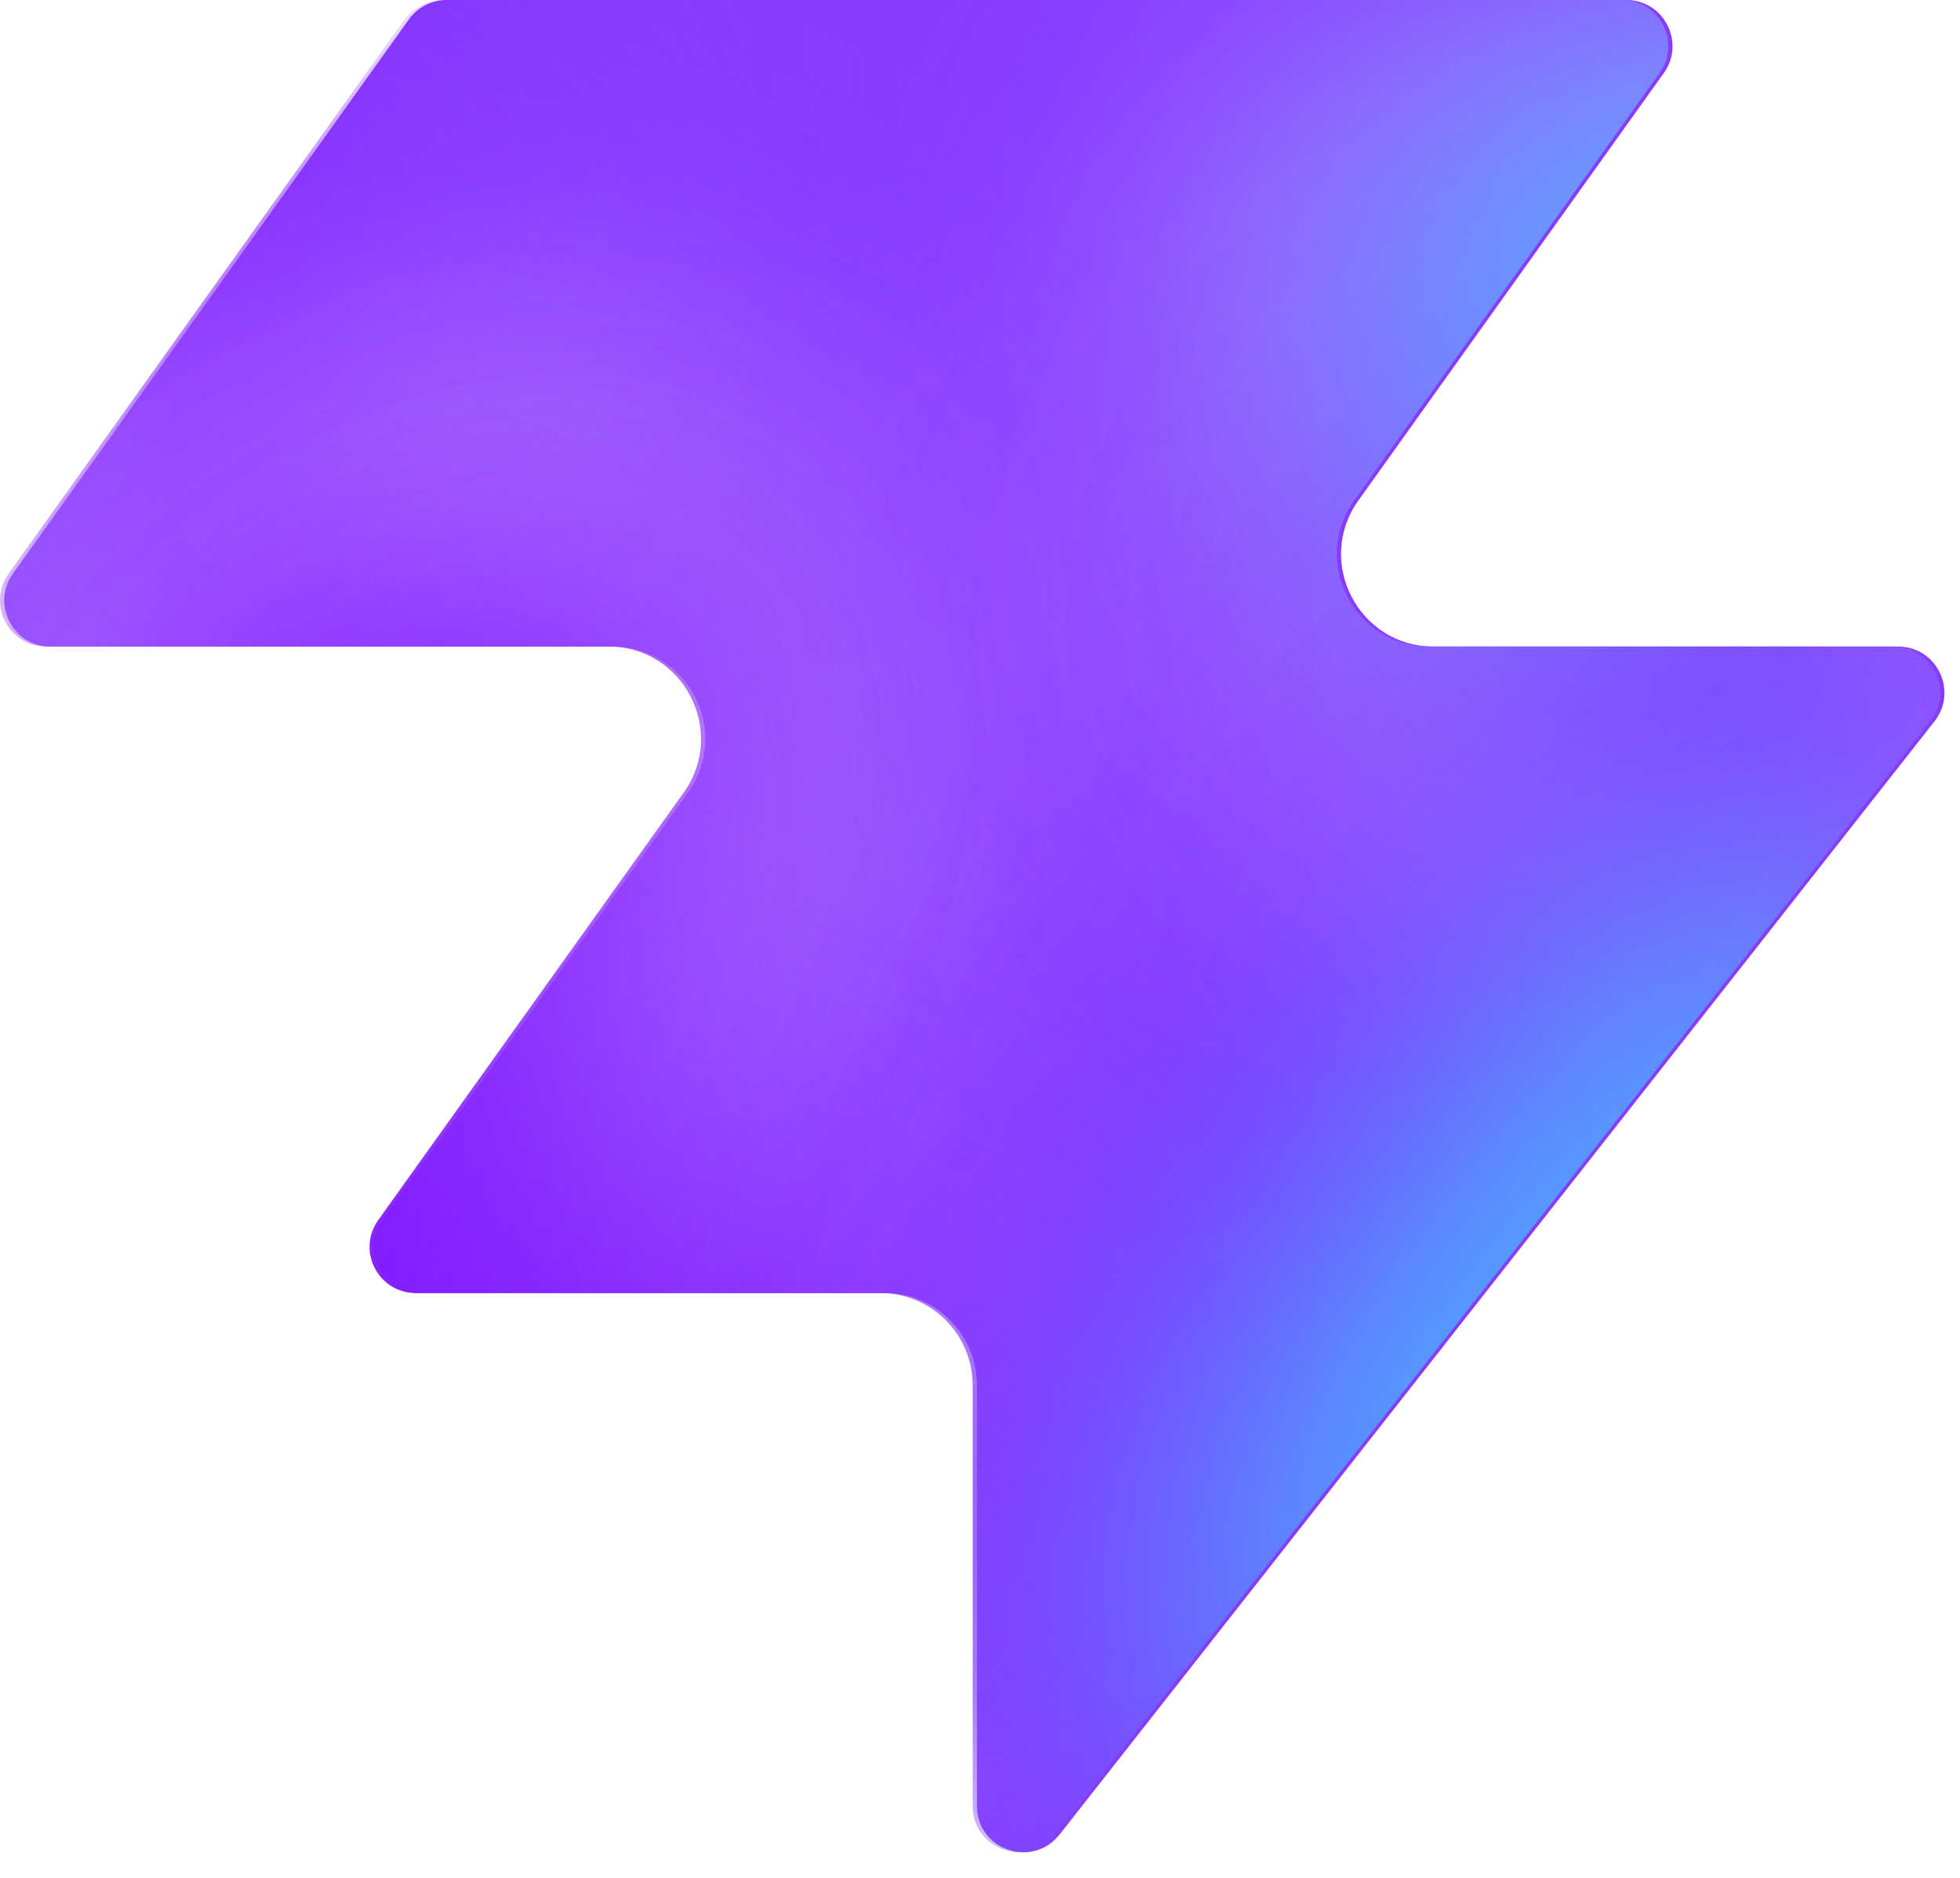
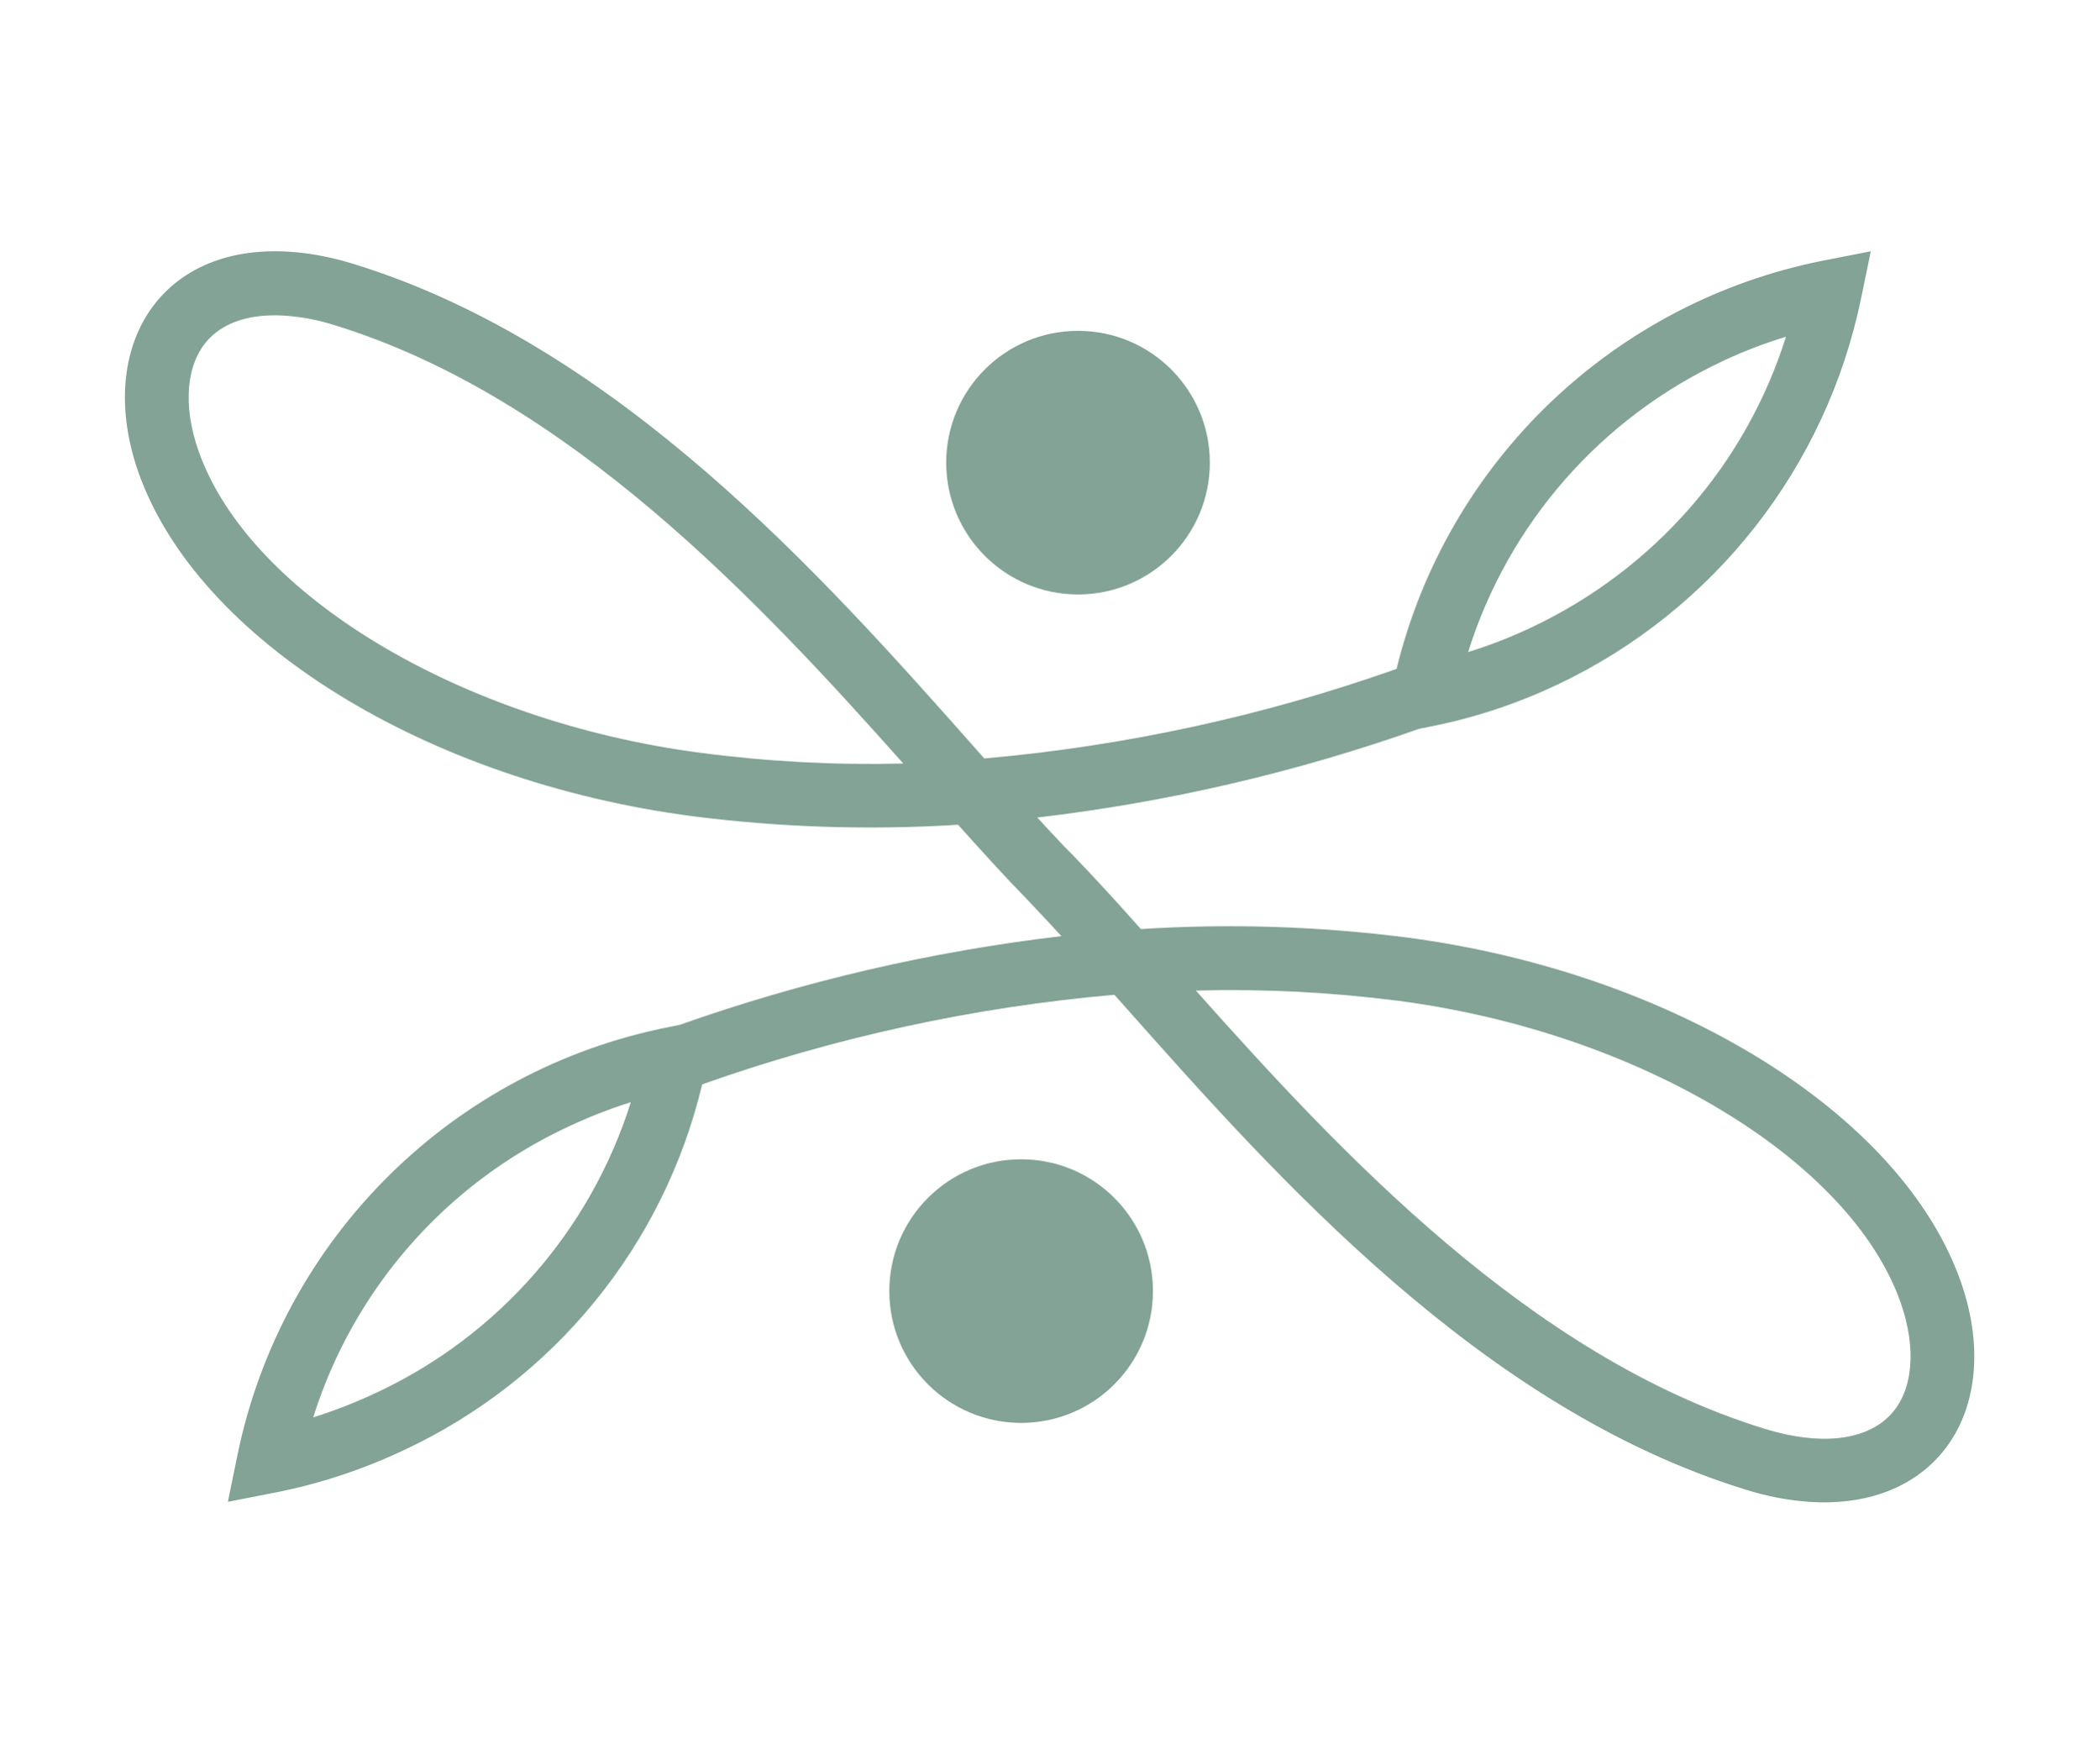
- <svg xmlns="http://www.w3.org/2000/svg" width="48" height="46" fill="none" viewBox="0 0 48 46">
-   <path fill="#863bff" d="M25.946 44.938c-.664.845-2.021.375-2.021-.698V33.937a2.26 2.26 0 0 0-2.262-2.262H10.287c-.92 0-1.456-1.04-.92-1.788l7.48-10.471c1.07-1.497 0-3.578-1.842-3.578H1.237c-.92 0-1.456-1.04-.92-1.788L10.013.474c.214-.297.556-.474.92-.474h28.894c.92 0 1.456 1.04.92 1.788l-7.48 10.471c-1.07 1.498 0 3.579 1.842 3.579h11.377c.943 0 1.473 1.088.89 1.83L25.947 44.94z" style="fill:#863bff;fill:color(display-p3 .525 .23 1);fill-opacity:1" />
-   <mask id="a" width="48" height="46" x="0" y="0" maskUnits="userSpaceOnUse" style="mask-type:alpha">
-     <path fill="#000" d="M25.842 44.938c-.664.844-2.021.375-2.021-.698V33.937a2.26 2.26 0 0 0-2.262-2.262H10.183c-.92 0-1.456-1.04-.92-1.788l7.48-10.471c1.07-1.498 0-3.579-1.842-3.579H1.133c-.92 0-1.456-1.04-.92-1.787L9.91.473c.214-.297.556-.474.92-.474h28.894c.92 0 1.456 1.04.92 1.788l-7.48 10.471c-1.07 1.498 0 3.578 1.842 3.578h11.377c.943 0 1.473 1.088.89 1.832L25.843 44.94z" style="fill:#000;fill-opacity:1" />
-   </mask>
-   <g mask="url(#a)">
-     <g filter="url(#b)">
-       <ellipse cx="5.508" cy="14.704" fill="#ede6ff" rx="5.508" ry="14.704" style="fill:#ede6ff;fill:color(display-p3 .927 .903 1);fill-opacity:1" transform="matrix(.00324 1 1 -.00324 -4.47 31.516)" />
-     </g>
-     <g filter="url(#c)">
-       <ellipse cx="10.399" cy="29.851" fill="#ede6ff" rx="10.399" ry="29.851" style="fill:#ede6ff;fill:color(display-p3 .927 .903 1);fill-opacity:1" transform="matrix(.00324 1 1 -.00324 -39.328 7.883)" />
-     </g>
-     <g filter="url(#d)">
-       <ellipse cx="5.508" cy="30.487" fill="#7e14ff" rx="5.508" ry="30.487" style="fill:#7e14ff;fill:color(display-p3 .492 .077 1);fill-opacity:1" transform="rotate(89.814 -25.913 -14.639)scale(1 -1)" />
-     </g>
-     <g filter="url(#e)">
-       <ellipse cx="5.508" cy="30.599" fill="#7e14ff" rx="5.508" ry="30.599" style="fill:#7e14ff;fill:color(display-p3 .492 .077 1);fill-opacity:1" transform="rotate(89.814 -32.644 -3.334)scale(1 -1)" />
-     </g>
-     <g filter="url(#f)">
-       <ellipse cx="5.508" cy="30.599" fill="#7e14ff" rx="5.508" ry="30.599" style="fill:#7e14ff;fill:color(display-p3 .492 .077 1);fill-opacity:1" transform="matrix(.00324 1 1 -.00324 -34.34 30.47)" />
-     </g>
-     <g filter="url(#g)">
-       <ellipse cx="14.072" cy="22.078" fill="#ede6ff" rx="14.072" ry="22.078" style="fill:#ede6ff;fill:color(display-p3 .927 .903 1);fill-opacity:1" transform="rotate(93.35 24.506 48.493)scale(-1 1)" />
-     </g>
-     <g filter="url(#h)">
-       <ellipse cx="3.47" cy="21.501" fill="#7e14ff" rx="3.47" ry="21.501" style="fill:#7e14ff;fill:color(display-p3 .492 .077 1);fill-opacity:1" transform="rotate(89.009 28.708 47.59)scale(-1 1)" />
-     </g>
-     <g filter="url(#i)">
-       <ellipse cx="3.47" cy="21.501" fill="#7e14ff" rx="3.47" ry="21.501" style="fill:#7e14ff;fill:color(display-p3 .492 .077 1);fill-opacity:1" transform="rotate(89.009 28.708 47.59)scale(-1 1)" />
-     </g>
-     <g filter="url(#j)">
-       <ellipse cx=".387" cy="8.972" fill="#7e14ff" rx="4.407" ry="29.108" style="fill:#7e14ff;fill:color(display-p3 .492 .077 1);fill-opacity:1" transform="rotate(39.51 .387 8.972)" />
-     </g>
-     <g filter="url(#k)">
-       <ellipse cx="47.523" cy="-6.092" fill="#7e14ff" rx="4.407" ry="29.108" style="fill:#7e14ff;fill:color(display-p3 .492 .077 1);fill-opacity:1" transform="rotate(37.892 47.523 -6.092)" />
-     </g>
-     <g filter="url(#l)">
-       <ellipse cx="41.412" cy="6.333" fill="#47bfff" rx="5.971" ry="9.665" style="fill:#47bfff;fill:color(display-p3 .28 .748 1);fill-opacity:1" transform="rotate(37.892 41.412 6.333)" />
-     </g>
-     <g filter="url(#m)">
-       <ellipse cx="-1.879" cy="38.332" fill="#7e14ff" rx="4.407" ry="29.108" style="fill:#7e14ff;fill:color(display-p3 .492 .077 1);fill-opacity:1" transform="rotate(37.892 -1.88 38.332)" />
-     </g>
-     <g filter="url(#n)">
-       <ellipse cx="-1.879" cy="38.332" fill="#7e14ff" rx="4.407" ry="29.108" style="fill:#7e14ff;fill:color(display-p3 .492 .077 1);fill-opacity:1" transform="rotate(37.892 -1.88 38.332)" />
-     </g>
-     <g filter="url(#o)">
-       <ellipse cx="35.651" cy="29.907" fill="#7e14ff" rx="4.407" ry="29.108" style="fill:#7e14ff;fill:color(display-p3 .492 .077 1);fill-opacity:1" transform="rotate(37.892 35.651 29.907)" />
-     </g>
-     <g filter="url(#p)">
-       <ellipse cx="38.418" cy="32.4" fill="#47bfff" rx="5.971" ry="15.297" style="fill:#47bfff;fill:color(display-p3 .28 .748 1);fill-opacity:1" transform="rotate(37.892 38.418 32.4)" />
-     </g>
-   </g>
-   <defs>
-     <filter id="b" width="60.045" height="41.654" x="-19.77" y="16.149" color-interpolation-filters="sRGB" filterUnits="userSpaceOnUse">
-       <feFlood flood-opacity="0" result="BackgroundImageFix" />
-       <feBlend in="SourceGraphic" in2="BackgroundImageFix" result="shape" />
-       <feGaussianBlur result="effect1_foregroundBlur_2002_17158" stdDeviation="7.659" />
-     </filter>
-     <filter id="c" width="90.34" height="51.437" x="-54.613" y="-7.533" color-interpolation-filters="sRGB" filterUnits="userSpaceOnUse">
-       <feFlood flood-opacity="0" result="BackgroundImageFix" />
-       <feBlend in="SourceGraphic" in2="BackgroundImageFix" result="shape" />
-       <feGaussianBlur result="effect1_foregroundBlur_2002_17158" stdDeviation="7.659" />
-     </filter>
-     <filter id="d" width="79.355" height="29.4" x="-49.64" y="2.03" color-interpolation-filters="sRGB" filterUnits="userSpaceOnUse">
-       <feFlood flood-opacity="0" result="BackgroundImageFix" />
-       <feBlend in="SourceGraphic" in2="BackgroundImageFix" result="shape" />
-       <feGaussianBlur result="effect1_foregroundBlur_2002_17158" stdDeviation="4.596" />
-     </filter>
-     <filter id="e" width="79.579" height="29.4" x="-45.045" y="20.029" color-interpolation-filters="sRGB" filterUnits="userSpaceOnUse">
-       <feFlood flood-opacity="0" result="BackgroundImageFix" />
-       <feBlend in="SourceGraphic" in2="BackgroundImageFix" result="shape" />
-       <feGaussianBlur result="effect1_foregroundBlur_2002_17158" stdDeviation="4.596" />
-     </filter>
-     <filter id="f" width="79.579" height="29.4" x="-43.513" y="21.178" color-interpolation-filters="sRGB" filterUnits="userSpaceOnUse">
-       <feFlood flood-opacity="0" result="BackgroundImageFix" />
-       <feBlend in="SourceGraphic" in2="BackgroundImageFix" result="shape" />
-       <feGaussianBlur result="effect1_foregroundBlur_2002_17158" stdDeviation="4.596" />
-     </filter>
-     <filter id="g" width="74.749" height="58.852" x="15.756" y="-17.901" color-interpolation-filters="sRGB" filterUnits="userSpaceOnUse">
-       <feFlood flood-opacity="0" result="BackgroundImageFix" />
-       <feBlend in="SourceGraphic" in2="BackgroundImageFix" result="shape" />
-       <feGaussianBlur result="effect1_foregroundBlur_2002_17158" stdDeviation="7.659" />
-     </filter>
-     <filter id="h" width="61.377" height="25.362" x="23.548" y="2.284" color-interpolation-filters="sRGB" filterUnits="userSpaceOnUse">
-       <feFlood flood-opacity="0" result="BackgroundImageFix" />
-       <feBlend in="SourceGraphic" in2="BackgroundImageFix" result="shape" />
-       <feGaussianBlur result="effect1_foregroundBlur_2002_17158" stdDeviation="4.596" />
-     </filter>
-     <filter id="i" width="61.377" height="25.362" x="23.548" y="2.284" color-interpolation-filters="sRGB" filterUnits="userSpaceOnUse">
-       <feFlood flood-opacity="0" result="BackgroundImageFix" />
-       <feBlend in="SourceGraphic" in2="BackgroundImageFix" result="shape" />
-       <feGaussianBlur result="effect1_foregroundBlur_2002_17158" stdDeviation="4.596" />
-     </filter>
-     <filter id="j" width="56.045" height="63.649" x="-27.636" y="-22.853" color-interpolation-filters="sRGB" filterUnits="userSpaceOnUse">
-       <feFlood flood-opacity="0" result="BackgroundImageFix" />
-       <feBlend in="SourceGraphic" in2="BackgroundImageFix" result="shape" />
-       <feGaussianBlur result="effect1_foregroundBlur_2002_17158" stdDeviation="4.596" />
-     </filter>
-     <filter id="k" width="54.814" height="64.646" x="20.116" y="-38.415" color-interpolation-filters="sRGB" filterUnits="userSpaceOnUse">
-       <feFlood flood-opacity="0" result="BackgroundImageFix" />
-       <feBlend in="SourceGraphic" in2="BackgroundImageFix" result="shape" />
-       <feGaussianBlur result="effect1_foregroundBlur_2002_17158" stdDeviation="4.596" />
-     </filter>
-     <filter id="l" width="33.541" height="35.313" x="24.641" y="-11.323" color-interpolation-filters="sRGB" filterUnits="userSpaceOnUse">
-       <feFlood flood-opacity="0" result="BackgroundImageFix" />
-       <feBlend in="SourceGraphic" in2="BackgroundImageFix" result="shape" />
-       <feGaussianBlur result="effect1_foregroundBlur_2002_17158" stdDeviation="4.596" />
-     </filter>
-     <filter id="m" width="54.814" height="64.646" x="-29.286" y="6.009" color-interpolation-filters="sRGB" filterUnits="userSpaceOnUse">
-       <feFlood flood-opacity="0" result="BackgroundImageFix" />
-       <feBlend in="SourceGraphic" in2="BackgroundImageFix" result="shape" />
-       <feGaussianBlur result="effect1_foregroundBlur_2002_17158" stdDeviation="4.596" />
-     </filter>
-     <filter id="n" width="54.814" height="64.646" x="-29.286" y="6.009" color-interpolation-filters="sRGB" filterUnits="userSpaceOnUse">
-       <feFlood flood-opacity="0" result="BackgroundImageFix" />
-       <feBlend in="SourceGraphic" in2="BackgroundImageFix" result="shape" />
-       <feGaussianBlur result="effect1_foregroundBlur_2002_17158" stdDeviation="4.596" />
-     </filter>
-     <filter id="o" width="54.814" height="64.646" x="8.244" y="-2.416" color-interpolation-filters="sRGB" filterUnits="userSpaceOnUse">
-       <feFlood flood-opacity="0" result="BackgroundImageFix" />
-       <feBlend in="SourceGraphic" in2="BackgroundImageFix" result="shape" />
-       <feGaussianBlur result="effect1_foregroundBlur_2002_17158" stdDeviation="4.596" />
-     </filter>
-     <filter id="p" width="39.409" height="43.623" x="18.713" y="10.588" color-interpolation-filters="sRGB" filterUnits="userSpaceOnUse">
-       <feFlood flood-opacity="0" result="BackgroundImageFix" />
-       <feBlend in="SourceGraphic" in2="BackgroundImageFix" result="shape" />
-       <feGaussianBlur result="effect1_foregroundBlur_2002_17158" stdDeviation="4.596" />
-     </filter>
-   </defs>
+ <svg xmlns="http://www.w3.org/2000/svg" viewBox="0 0 299.23 250">
+   <path fill="#82a396" d="M279.5,182.69c-8.41-23.89-40.89-44.05-79-49.05a199,199,0,0,0-37.87-1.2c-3.41-3.84-6.69-7.43-9.77-10.61l-1-1c-1.28-1.35-2.62-2.79-4-4.29a250.51,250.51,0,0,0,54.44-12.65l1.46-.29a77.5,77.5,0,0,0,18.42-6.09,78.44,78.44,0,0,0,43.12-55l1.38-6.69-6.7,1.31a78.31,78.31,0,0,0-60.9,58.22,238.78,238.78,0,0,1-58.78,12.77l-1.68-1.91C117.3,82.17,88,49.18,50.36,37.61c-11.25-3.45-21.14-1.89-27.11,4.33-5.71,6-7,15.43-3.53,25.36,8.41,23.89,40.91,44.07,79,49.05a199.75,199.75,0,0,0,37.85,1.22c3.43,3.82,6.69,7.43,9.79,10.59l.94,1c1.3,1.36,2.64,2.81,4,4.29a251,251,0,0,0-54.39,12.64l-1.52.31a78.28,78.28,0,0,0-61.54,61l-1.37,6.69,6.7-1.31a78.21,78.21,0,0,0,18.44-6.08,77.32,77.32,0,0,0,42.47-52.12,238,238,0,0,1,58.76-12.77l1.7,1.9c21.39,24.09,50.68,57.08,88.32,68.65a39,39,0,0,0,9.23,1.75c7.34.44,13.61-1.62,17.87-6.06C281.7,202.1,283,192.63,279.5,182.69Zm-34-131.19A67.36,67.36,0,0,1,254.59,48a68.07,68.07,0,0,1-13.7,24.41,69.19,69.19,0,0,1-22.53,17,67.5,67.5,0,0,1-9.08,3.54A68.36,68.36,0,0,1,245.52,51.5ZM99.9,107.32c-34.29-4.47-64.39-22.59-71.59-43-2.33-6.63-1.77-12.61,1.5-16.05,2.38-2.46,6.11-3.56,10.73-3.28a30.33,30.33,0,0,1,7.15,1.36c33.45,10.3,60.7,39.62,81.07,62.49A185.52,185.52,0,0,1,99.9,107.32ZM53.71,198.51a73.14,73.14,0,0,1-9.07,3.55,68.3,68.3,0,0,1,36.22-41.38h0a71.26,71.26,0,0,1,9.06-3.56A68.36,68.36,0,0,1,53.71,198.51Zm215.7,3.25c-3.5,3.63-10,4.35-17.86,1.92-33.47-10.28-60.7-39.6-81.08-62.47a186.76,186.76,0,0,1,28.87,1.46c34.27,4.49,64.37,22.59,71.59,43C273.26,192.34,272.7,198.35,269.41,201.76Z" />
+   <circle fill="#82a396" cx="153.67" cy="65.95" r="18.79" />
+   <circle fill="#82a396" cx="145.56" cy="184.05" r="18.79" />
</svg>
